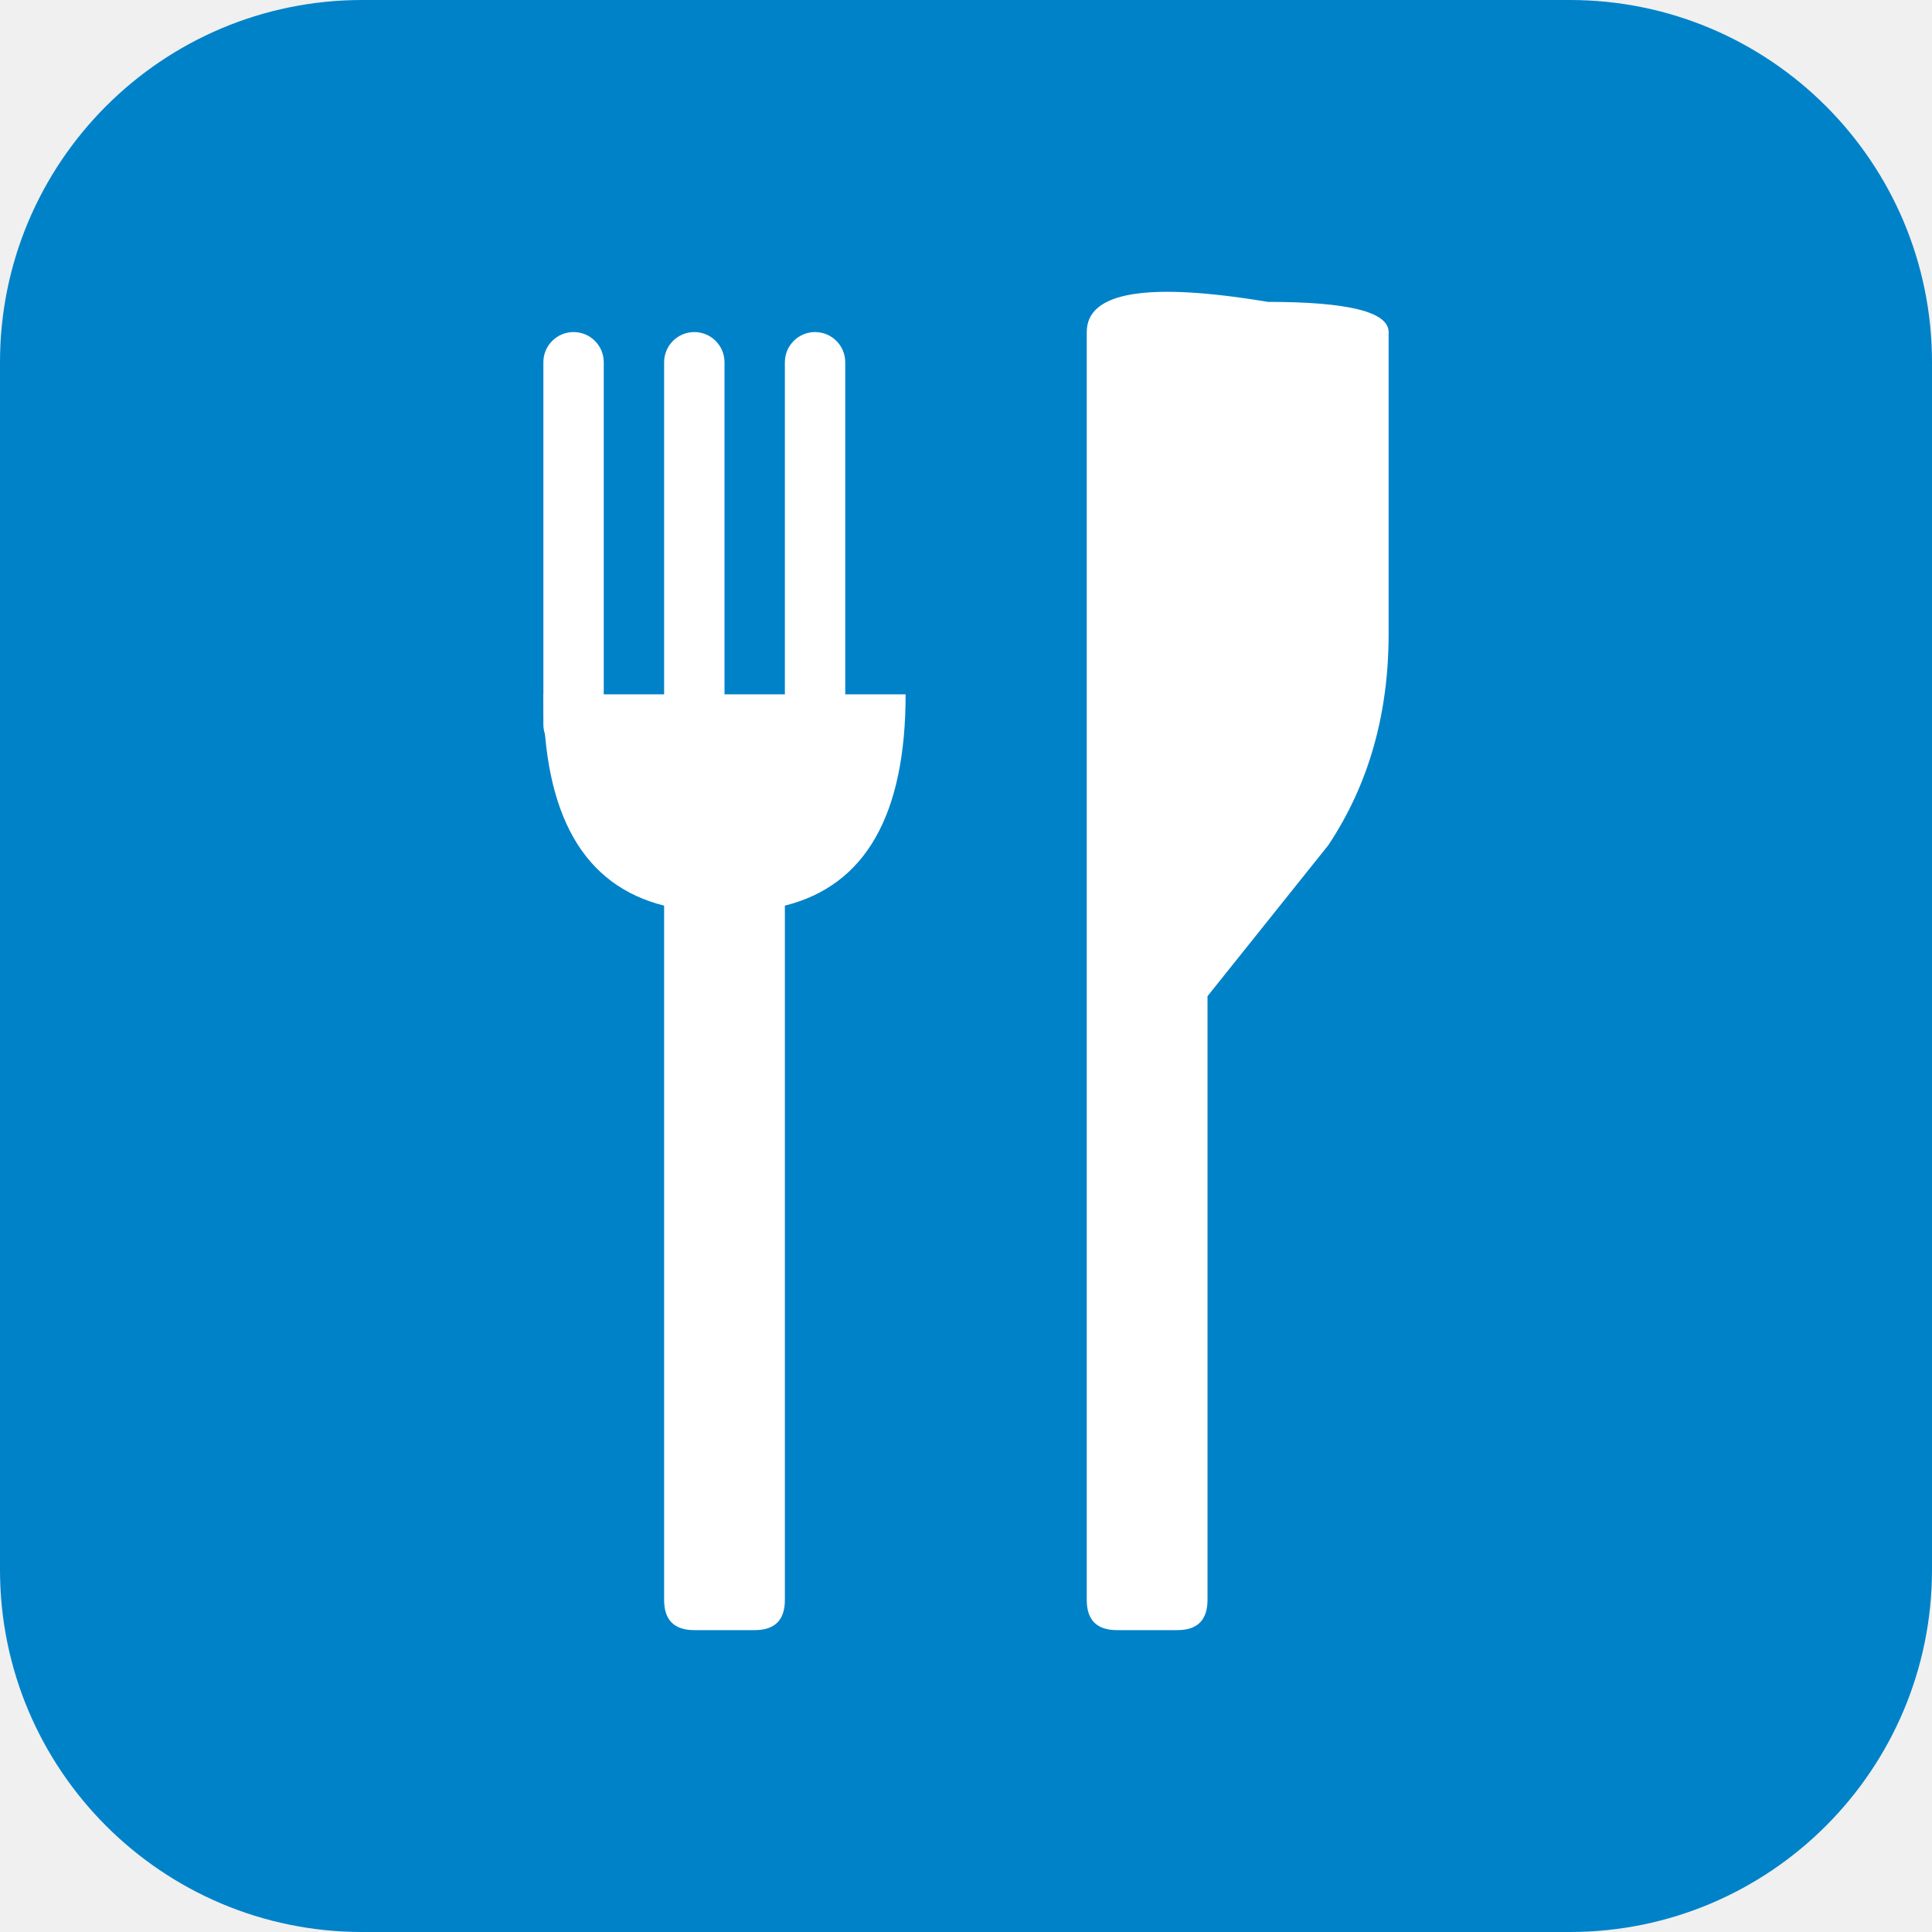
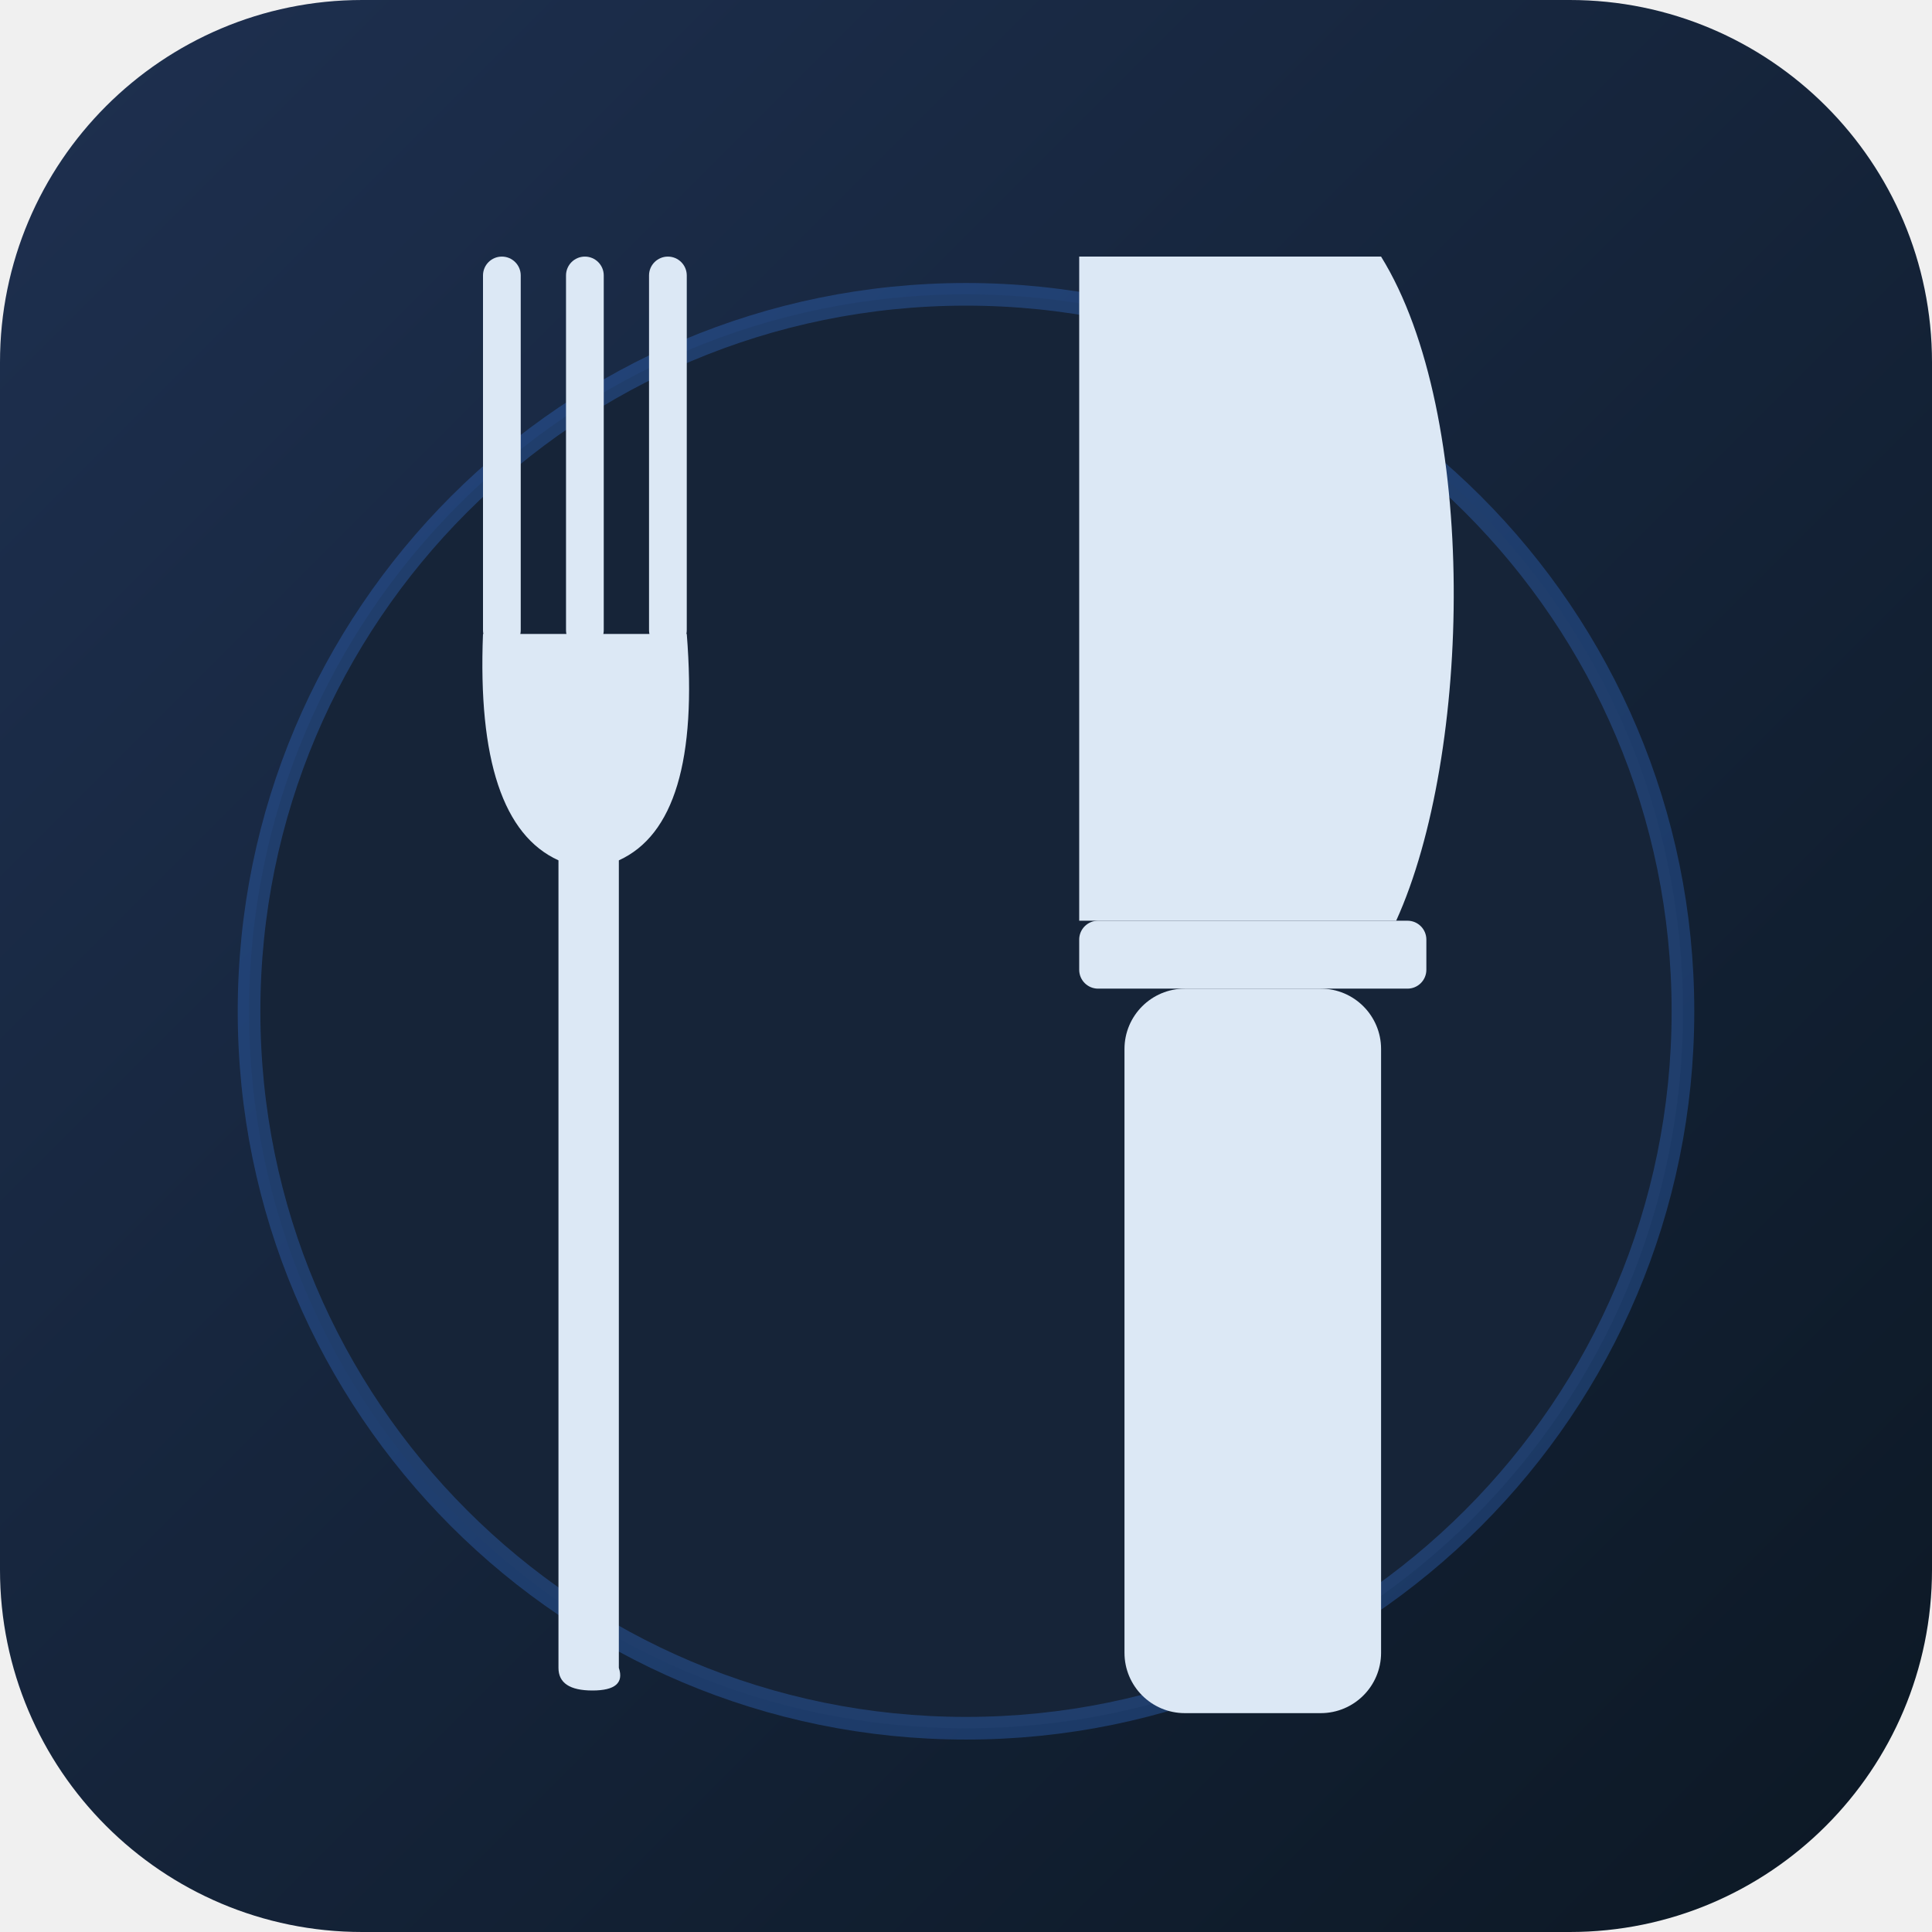
- <svg xmlns="http://www.w3.org/2000/svg" viewBox="0 0 128 128" width="128" height="128">
-   <rect width="128" height="128" rx="24" fill="#0082C9" />
-   <g fill="#FFFFFF">
-     <rect x="36" y="22" width="4" height="28" rx="2" />
-     <rect x="44" y="22" width="4" height="28" rx="2" />
-     <rect x="52" y="22" width="4" height="28" rx="2" />
-     <path d="M36 46 Q36 58 44 60 L44 106 Q44 108 46 108 L50 108 Q52 108 52 106 L52 60 Q60 58 60 46 Z" />
+ <svg xmlns="http://www.w3.org/2000/svg" viewBox="0 0 512 512" width="512" height="512">
+   <defs>
+     <linearGradient id="bg" x1="0" y1="0" x2="1" y2="1">
+       <stop offset="0%" stop-color="#1e3050" />
+       <stop offset="100%" stop-color="#0c1824" />
+     </linearGradient>
+   </defs>
+   <rect width="512" height="512" rx="96" fill="url(#bg)" />
+   <circle cx="256" cy="268" r="190" fill="#162438" />
+   <circle cx="256" cy="268" r="190" fill="none" stroke="#3b82f6" stroke-width="6" opacity="0.28" />
+   <g fill="#dce8f5">
+     <rect x="128" y="68" width="10" height="104" rx="5" />
+     <rect x="150" y="68" width="10" height="104" rx="5" />
+     <rect x="172" y="68" width="10" height="104" rx="5" />
+     <path d="M128,168 Q126,218 148,228 L148,442 Q148,448 157,448 Q166,448 164,442 L164,228 Q186,218 182,168 Z" />
  </g>
-   <g fill="#FFFFFF">
-     <path d="M72 22 L72 106 Q72 108 74 108 L78 108 Q80 108 80 106 L80 66 L88 56 Q92 50 92 42 L92 22 Q92 20 84 20 Q72 18 72 22 Z" />
+   <g fill="#dce8f5">
+     <path d="M286,68 L366,68 C392,110 390,200 370,244 L286,244 Z" />
+     <rect x="286" y="244" width="92" height="18" rx="5" />
+     <rect x="298" y="262" width="68" height="192" rx="16" />
  </g>
</svg>
